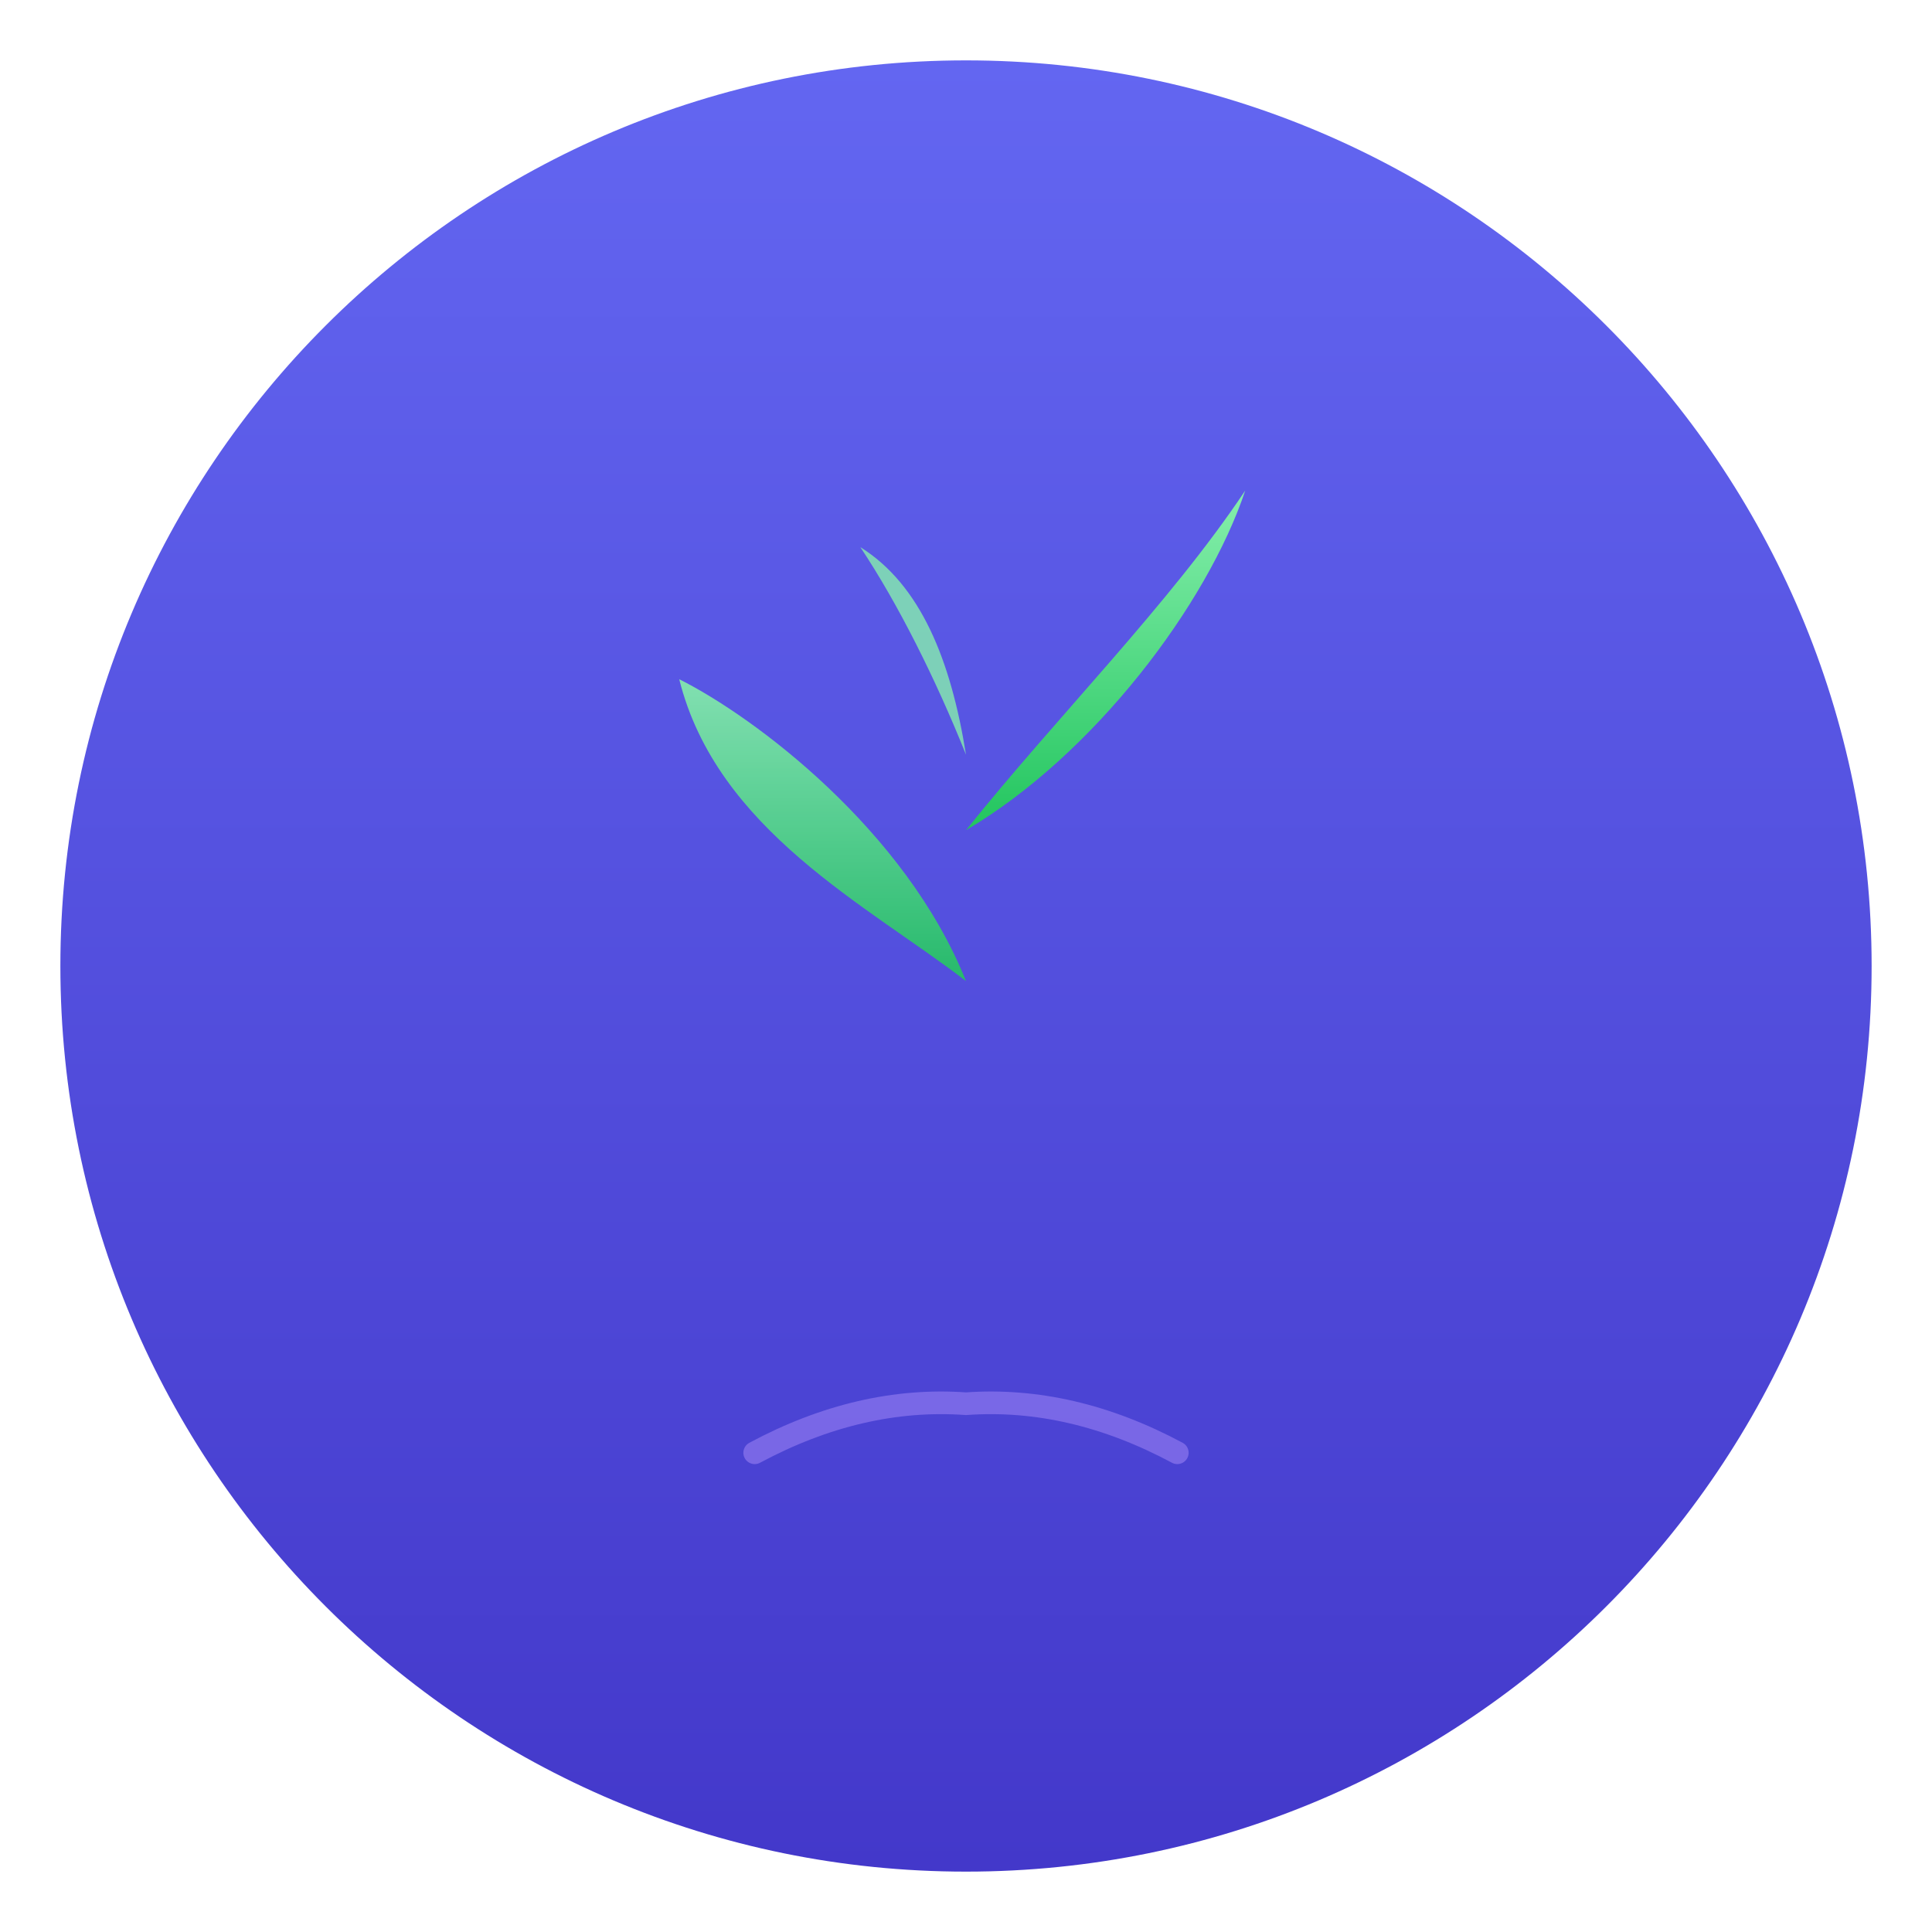
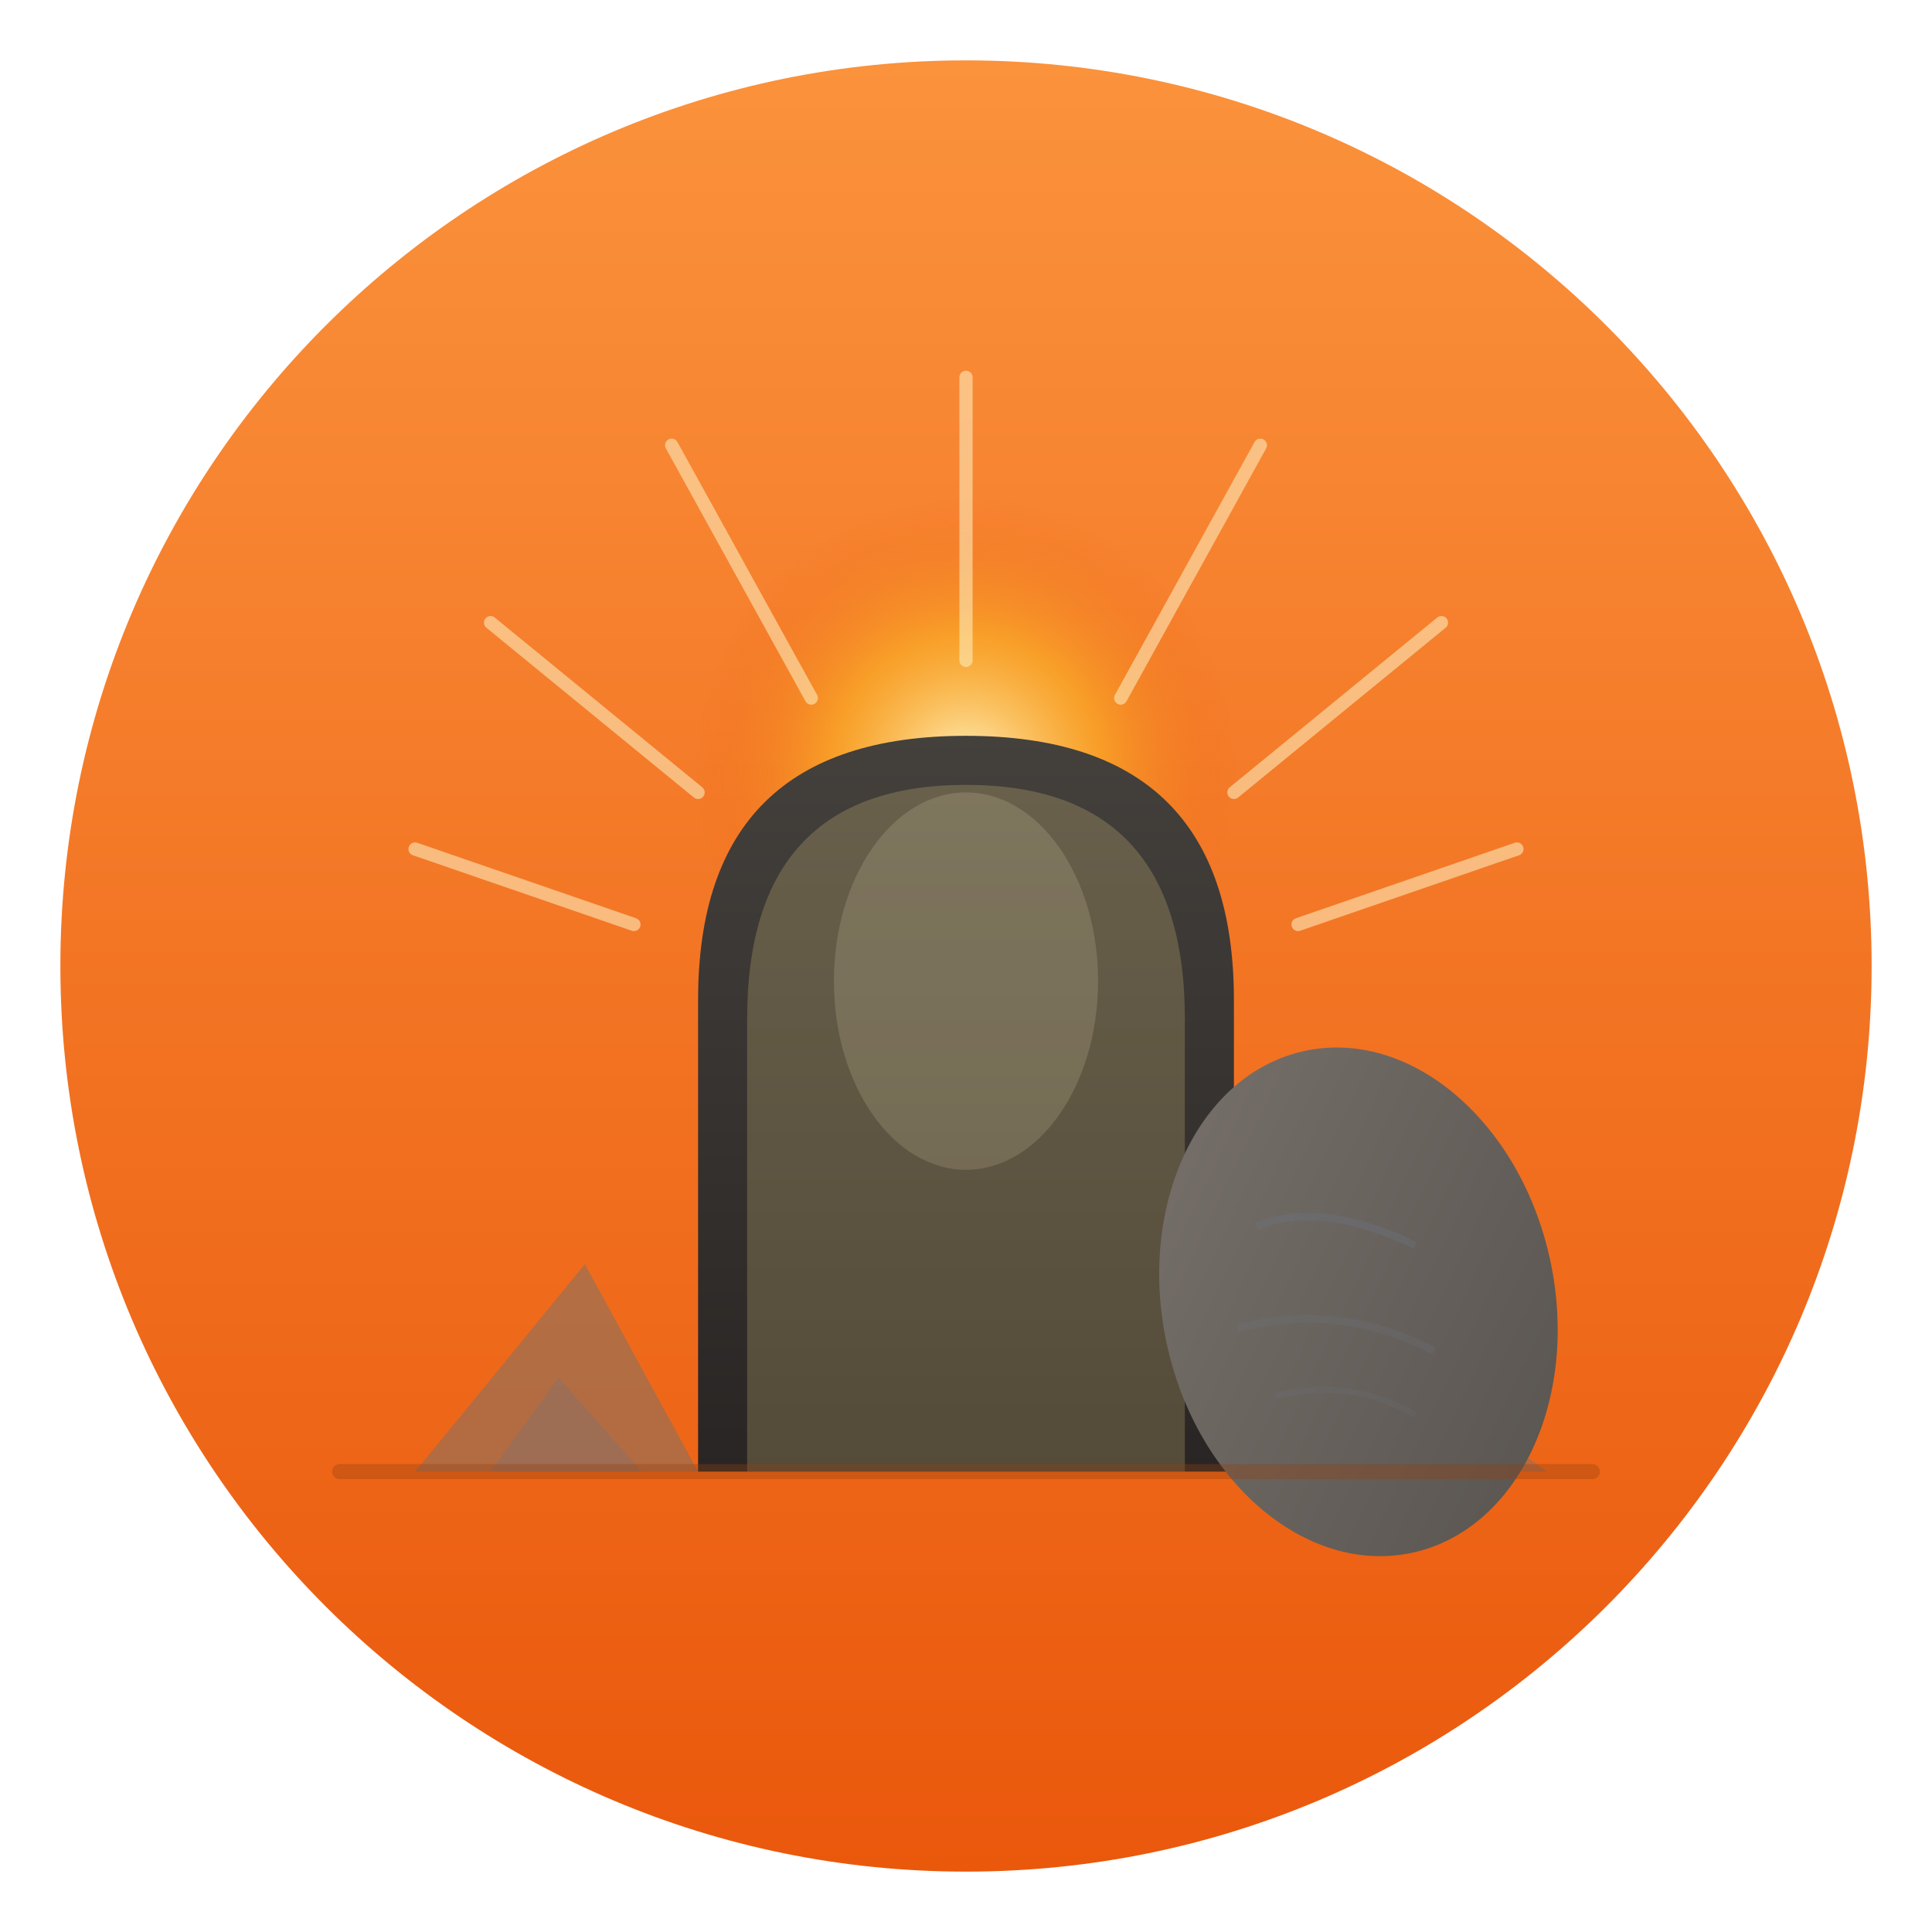
<svg xmlns="http://www.w3.org/2000/svg" viewBox="0 0 512 512" fill="none">
  <defs>
    <linearGradient id="bg" x1="0" y1="0" x2="0" y2="1">
-       <stop offset="0%" stop-color="#6366F1" />
-       <stop offset="100%" stop-color="#4338CA" />
+       <stop offset="0%" stop-color="#FB923C" />
+       <stop offset="100%" stop-color="#EA580C" />
    </linearGradient>
-     <linearGradient id="leaf" x1="0" y1="0" x2="0" y2="1">
-       <stop offset="0%" stop-color="#86EFAC" />
-       <stop offset="100%" stop-color="#22C55E" />
+     <radialGradient id="glow" cx="0.5" cy="0.42" r="0.28">
+       <stop offset="0%" stop-color="#FEF3C7" />
+       <stop offset="50%" stop-color="#FBBF24" stop-opacity="0.5" />
+       <stop offset="100%" stop-color="#EA580C" stop-opacity="0" />
+     </radialGradient>
+     <linearGradient id="stone" x1="0" y1="0" x2="1" y2="1">
+       <stop offset="0%" stop-color="#78716C" />
+       <stop offset="100%" stop-color="#57534E" />
    </linearGradient>
-     <linearGradient id="stem" x1="0" y1="0" x2="0" y2="1">
-       <stop offset="0%" stop-color="#22C55E" />
-       <stop offset="100%" stop-color="#16A34A" />
+     <linearGradient id="tomb" x1="0" y1="0" x2="0" y2="1">
+       <stop offset="0%" stop-color="#44403C" />
+       <stop offset="100%" stop-color="#292524" />
    </linearGradient>
  </defs>
  <circle cx="256" cy="256" r="240" fill="url(#bg)" />
-   <path d="M256 380 C256 320, 256 280, 256 200" stroke="url(#stem)" stroke-width="16" stroke-linecap="round" fill="none" />
-   <path d="M256 260 C230 240, 190 220, 180 180 C200 190, 240 220, 256 260Z" fill="url(#leaf)" opacity="0.9" />
-   <path d="M256 220 C280 190, 310 160, 330 130 C320 160, 290 200, 256 220Z" fill="url(#leaf)" />
-   <path d="M256 200 C248 180, 238 160, 228 145 C244 155, 252 175, 256 200Z" fill="#86EFAC" opacity="0.8" />
-   <path d="M200 385 Q228 370 256 372 Q284 370 312 385" stroke="#A78BFA" stroke-width="6" stroke-linecap="round" fill="none" opacity="0.5" />
+   <circle cx="256" cy="225" r="130" fill="url(#glow)" />
+   <g stroke="#FEF3C7" stroke-width="3.5" stroke-linecap="round" opacity="0.55">
+     <line x1="256" y1="175" x2="256" y2="100" />
+     <line x1="215" y1="185" x2="178" y2="118" />
+     <line x1="297" y1="185" x2="334" y2="118" />
+     <line x1="185" y1="210" x2="130" y2="165" />
+     <line x1="327" y1="210" x2="382" y2="165" />
+     <line x1="168" y1="245" x2="110" y2="225" />
+     <line x1="344" y1="245" x2="402" y2="225" />
+   </g>
+   <path d="M110 390 L155 335 L185 390" fill="#78716C" opacity="0.5" />
+   <path d="M327 390 L355 350 L410 390" fill="#78716C" opacity="0.45" />
+   <path d="M130 390 L148 365 L170 390" fill="#6B7280" opacity="0.3" />
+   <path d="M185 390 L185 265 Q185 195 256 195 Q327 195 327 265 L327 390 Z" fill="url(#tomb)" />
+   <path d="M198 390 L198 270 Q198 208 256 208 Q314 208 314 270 L314 390 Z" fill="#FDE68A" opacity="0.2" />
+   <ellipse cx="256" cy="260" rx="35" ry="50" fill="#FEF3C7" opacity="0.15" />
+   <ellipse cx="360" cy="345" rx="52" ry="68" fill="url(#stone)" transform="rotate(-12, 360, 345)" />
+   <path d="M333 325 Q350 318 375 330" stroke="#6B7280" stroke-width="2" fill="none" opacity="0.35" />
+   <path d="M328 352 Q355 345 380 358" stroke="#6B7280" stroke-width="2" fill="none" opacity="0.25" />
+   <path d="M338 370 Q358 365 375 375" stroke="#6B7280" stroke-width="1.5" fill="none" opacity="0.2" />
+   <path d="M90 390 L422 390" stroke="#92400E" stroke-width="4" stroke-linecap="round" opacity="0.35" />
</svg>
